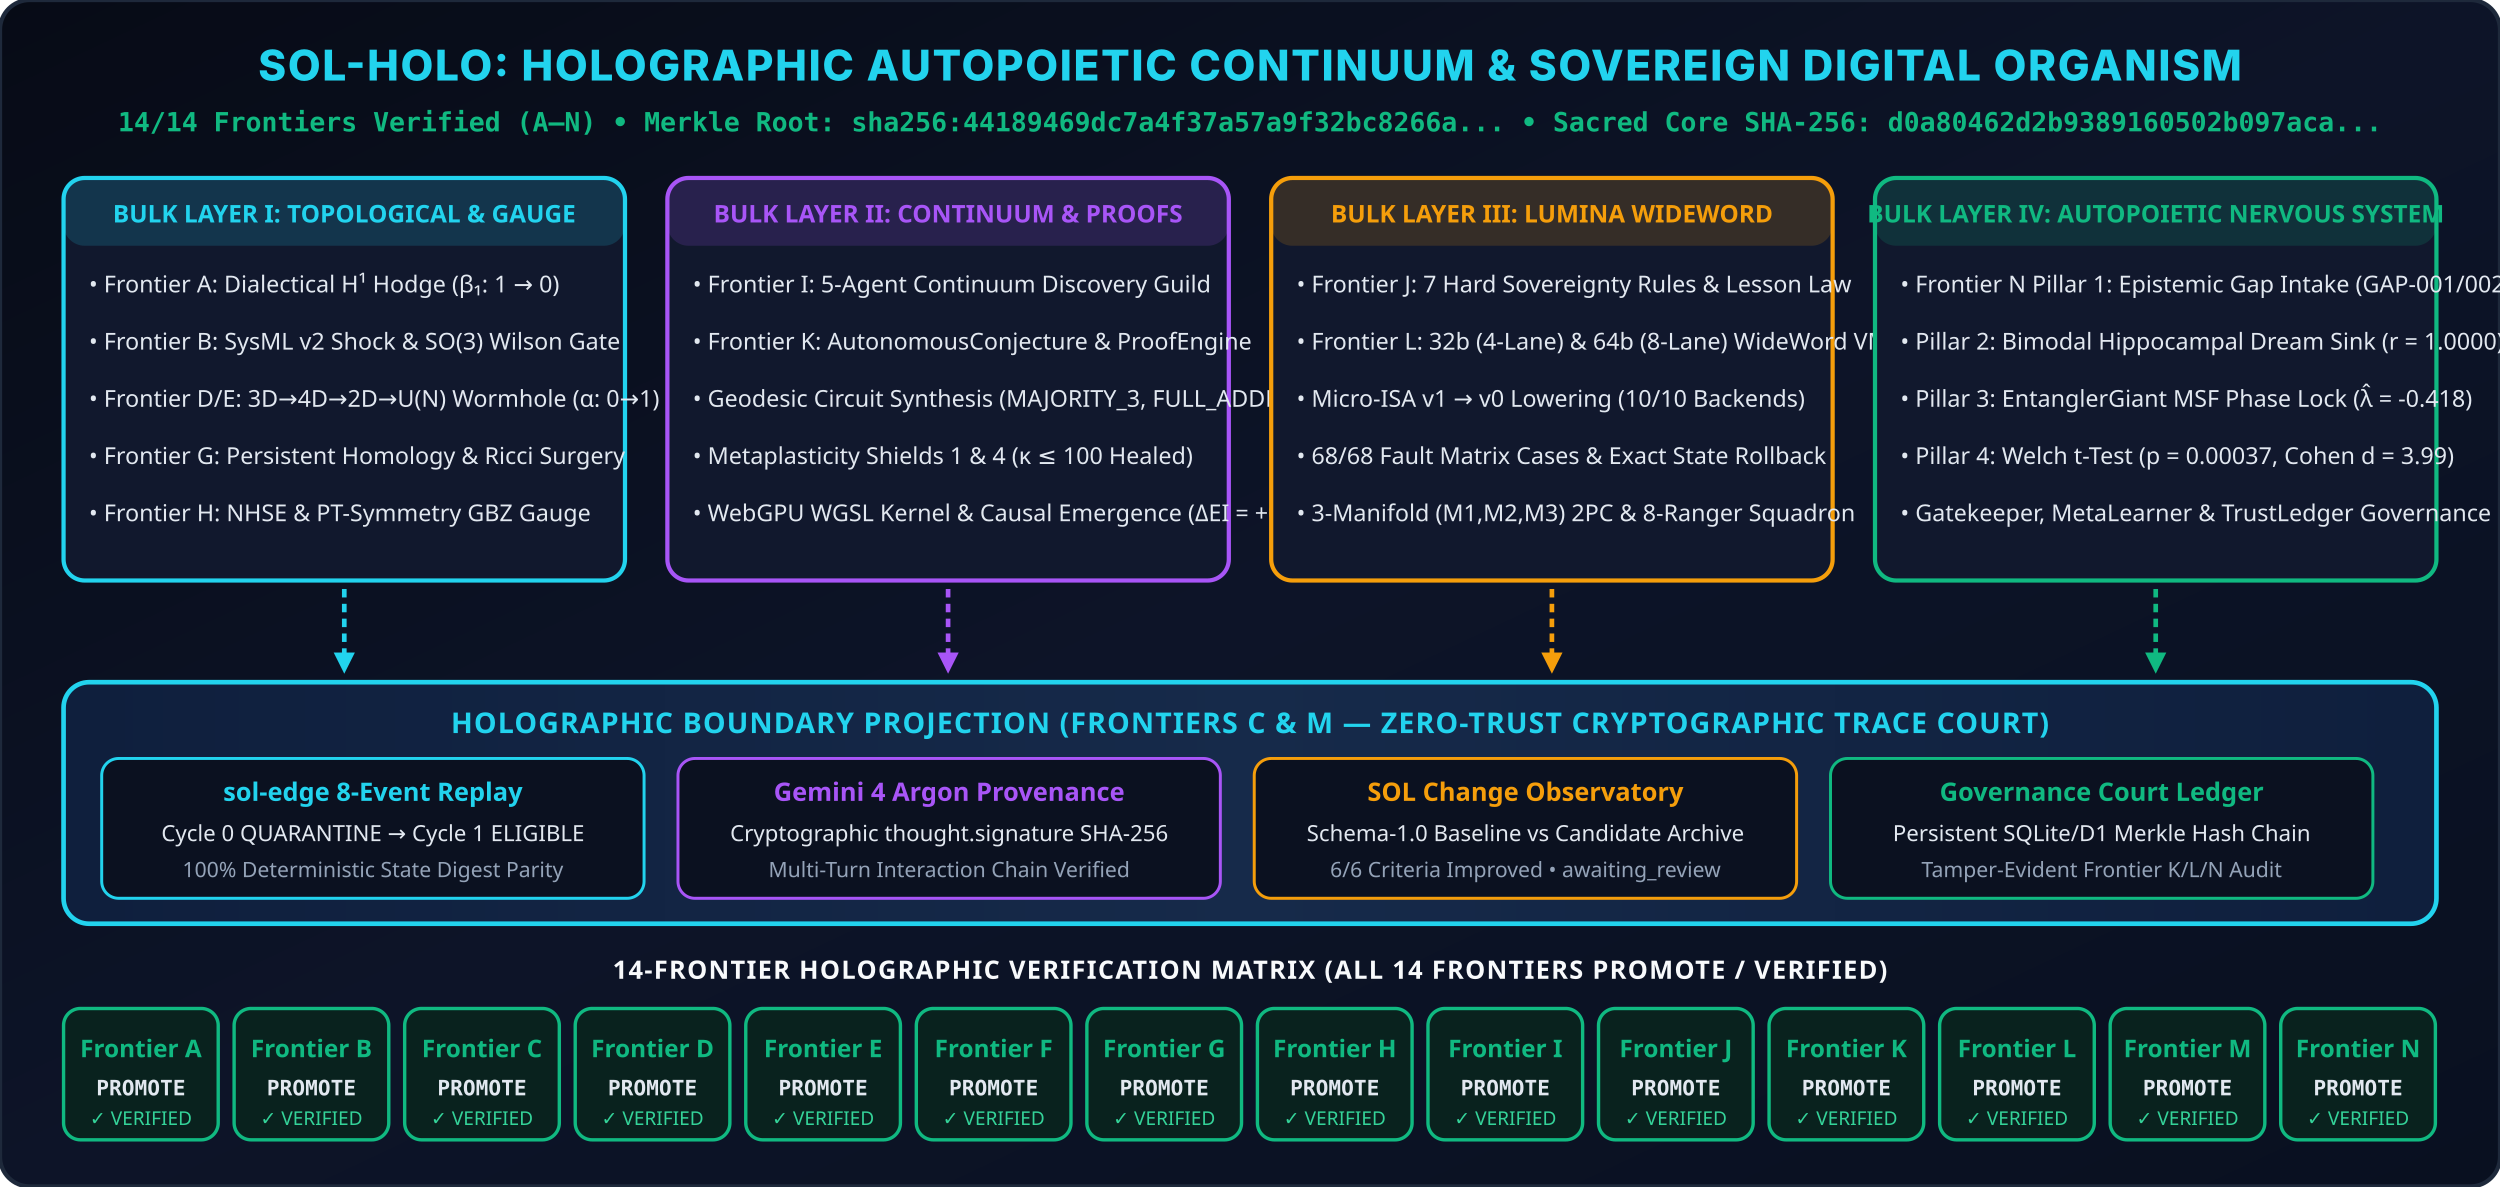
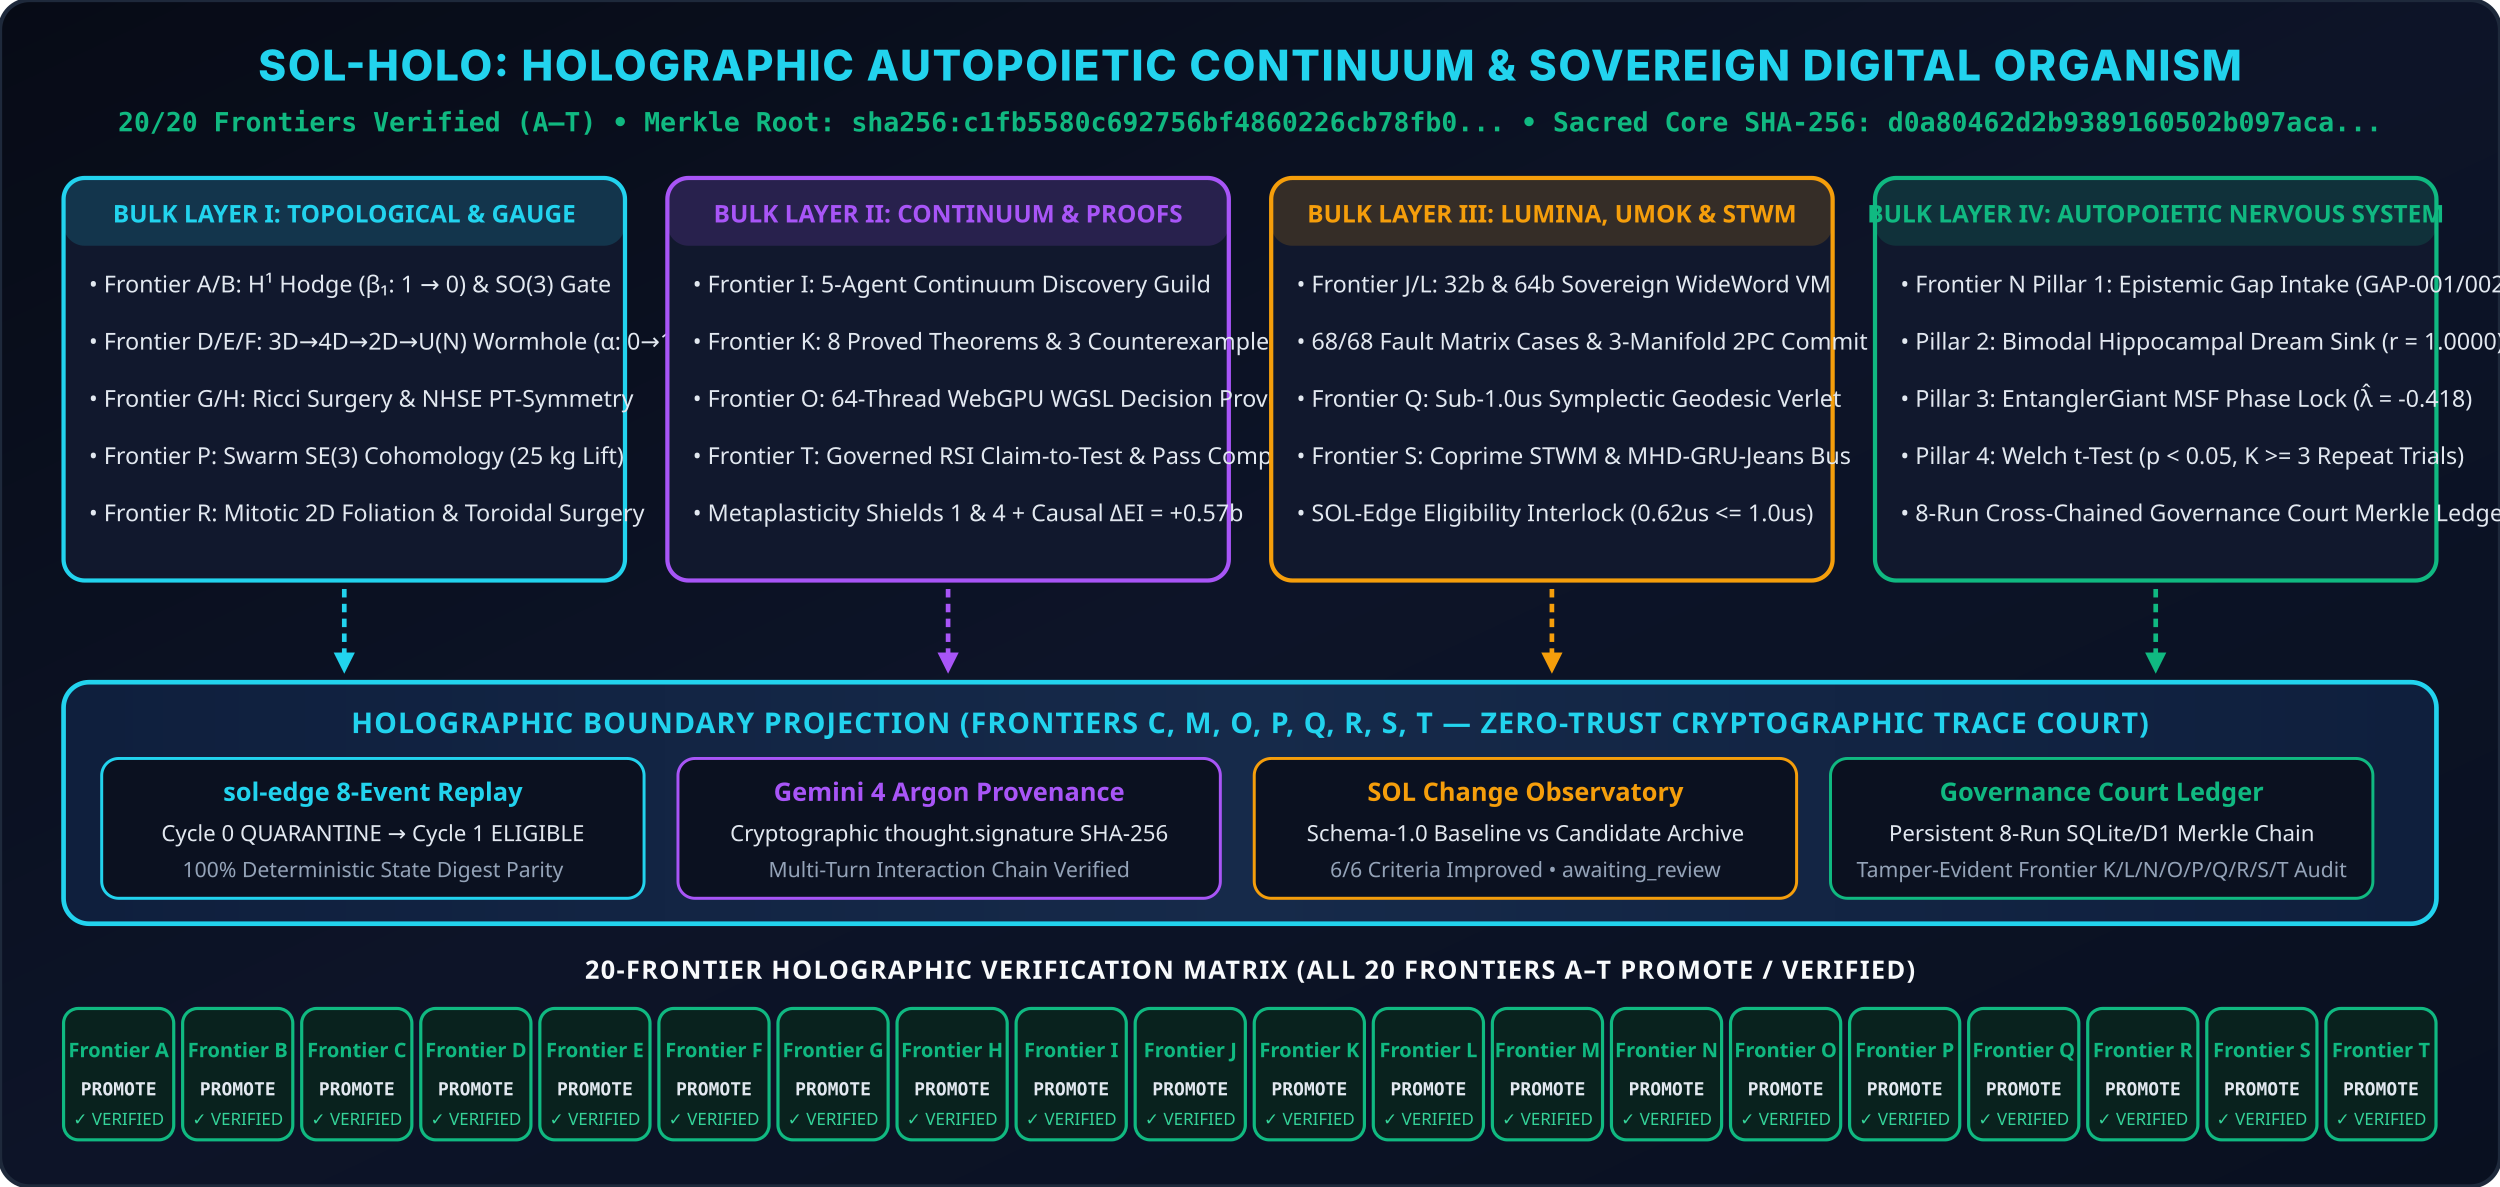
<svg xmlns="http://www.w3.org/2000/svg" viewBox="0 0 1180 560" width="100%" height="100%">
  <defs>
    <linearGradient id="bgGrad" x1="0" y1="0" x2="1" y2="1">
      <stop offset="0%" stop-color="#070b16" />
      <stop offset="50%" stop-color="#0d1428" />
      <stop offset="100%" stop-color="#091020" />
    </linearGradient>
    <linearGradient id="boundGrad" x1="0" y1="0" x2="1" y2="0">
      <stop offset="0%" stop-color="#0f1f3d" />
      <stop offset="50%" stop-color="#162a4a" />
      <stop offset="100%" stop-color="#0f1f3d" />
    </linearGradient>
    <marker id="arrowCyan" markerWidth="8" markerHeight="8" refX="4" refY="4" orient="auto">
      <path d="M0,0 L8,4 L0,8 Z" fill="#22d3ee" />
    </marker>
  </defs>
  <rect width="1180" height="560" rx="14" fill="url(#bgGrad)" stroke="#1e293b" stroke-width="2" />
  <text x="590" y="38" text-anchor="middle" fill="#22d3ee" font-family="Segoe UI, Inter, sans-serif" font-size="20" font-weight="800" letter-spacing="0.8">SOL-HOLO: HOLOGRAPHIC AUTOPOIETIC CONTINUUM &amp; SOVEREIGN DIGITAL ORGANISM</text>
-   <text x="590" y="62" text-anchor="middle" fill="#10b981" font-family="Consolas, monospace" font-size="12.5" font-weight="600">14/14 Frontiers Verified (A–N)  •  Merkle Root: sha256:44189469dc7a4f37a57a9f32bc8266a...  •  Sacred Core SHA-256: d0a80462d2b9389160502b097aca...</text>
+   <text x="590" y="62" text-anchor="middle" fill="#10b981" font-family="Consolas, monospace" font-size="12.5" font-weight="600">20/20 Frontiers Verified (A–T)  •  Merkle Root: sha256:c1fb5580c692756bf4860226cb78fb0...  •  Sacred Core SHA-256: d0a80462d2b9389160502b097aca...</text>
  <rect x="30" y="84" width="265" height="190" rx="10" fill="#11182d" stroke="#22d3ee" stroke-width="2" />
  <rect x="30" y="84" width="265" height="32" rx="10" fill="#22d3ee" fill-opacity="0.16" />
  <text x="162.5" y="105" text-anchor="middle" fill="#22d3ee" font-family="Segoe UI, sans-serif" font-size="11.5" font-weight="800">BULK LAYER I: TOPOLOGICAL &amp; GAUGE</text>
-   <text x="42" y="138" fill="#e2e8f0" font-family="Segoe UI, sans-serif" font-size="11">• Frontier A: Dialectical H¹ Hodge (β₁: 1 → 0)</text>
-   <text x="42" y="165" fill="#e2e8f0" font-family="Segoe UI, sans-serif" font-size="11">• Frontier B: SysML v2 Shock &amp; SO(3) Wilson Gate</text>
-   <text x="42" y="192" fill="#e2e8f0" font-family="Segoe UI, sans-serif" font-size="11">• Frontier D/E: 3D→4D→2D→U(N) Wormhole (α: 0→1)</text>
-   <text x="42" y="219" fill="#e2e8f0" font-family="Segoe UI, sans-serif" font-size="11">• Frontier G: Persistent Homology &amp; Ricci Surgery</text>
-   <text x="42" y="246" fill="#e2e8f0" font-family="Segoe UI, sans-serif" font-size="11">• Frontier H: NHSE &amp; PT-Symmetry GBZ Gauge</text>
+   <text x="42" y="138" fill="#e2e8f0" font-family="Segoe UI, sans-serif" font-size="11">• Frontier A/B: H¹ Hodge (β₁: 1 → 0) &amp; SO(3) Gate</text>
+   <text x="42" y="165" fill="#e2e8f0" font-family="Segoe UI, sans-serif" font-size="11">• Frontier D/E/F: 3D→4D→2D→U(N) Wormhole (α: 0→1)</text>
+   <text x="42" y="192" fill="#e2e8f0" font-family="Segoe UI, sans-serif" font-size="11">• Frontier G/H: Ricci Surgery &amp; NHSE PT-Symmetry</text>
+   <text x="42" y="219" fill="#e2e8f0" font-family="Segoe UI, sans-serif" font-size="11">• Frontier P: Swarm SE(3) Cohomology (25 kg Lift)</text>
+   <text x="42" y="246" fill="#e2e8f0" font-family="Segoe UI, sans-serif" font-size="11">• Frontier R: Mitotic 2D Foliation &amp; Toroidal Surgery</text>
  <line x1="162.5" y1="278" x2="162.5" y2="312" stroke="#22d3ee" stroke-width="2.2" stroke-dasharray="4,3" />
  <polygon points="157.5,308 167.5,308 162.5,318" fill="#22d3ee" />
  <rect x="315" y="84" width="265" height="190" rx="10" fill="#11182d" stroke="#a855f7" stroke-width="2" />
  <rect x="315" y="84" width="265" height="32" rx="10" fill="#a855f7" fill-opacity="0.16" />
  <text x="447.5" y="105" text-anchor="middle" fill="#a855f7" font-family="Segoe UI, sans-serif" font-size="11.5" font-weight="800">BULK LAYER II: CONTINUUM &amp; PROOFS</text>
  <text x="327" y="138" fill="#e2e8f0" font-family="Segoe UI, sans-serif" font-size="11">• Frontier I: 5-Agent Continuum Discovery Guild</text>
-   <text x="327" y="165" fill="#e2e8f0" font-family="Segoe UI, sans-serif" font-size="11">• Frontier K: AutonomousConjecture &amp; ProofEngine</text>
-   <text x="327" y="192" fill="#e2e8f0" font-family="Segoe UI, sans-serif" font-size="11">• Geodesic Circuit Synthesis (MAJORITY_3, FULL_ADDER)</text>
-   <text x="327" y="219" fill="#e2e8f0" font-family="Segoe UI, sans-serif" font-size="11">• Metaplasticity Shields 1 &amp; 4 (κ ≤ 100 Healed)</text>
-   <text x="327" y="246" fill="#e2e8f0" font-family="Segoe UI, sans-serif" font-size="11">• WebGPU WGSL Kernel &amp; Causal Emergence (ΔEI = +0.57b)</text>
+   <text x="327" y="165" fill="#e2e8f0" font-family="Segoe UI, sans-serif" font-size="11">• Frontier K: 8 Proved Theorems &amp; 3 Counterexamples</text>
+   <text x="327" y="192" fill="#e2e8f0" font-family="Segoe UI, sans-serif" font-size="11">• Frontier O: 64-Thread WebGPU WGSL Decision Prover</text>
+   <text x="327" y="219" fill="#e2e8f0" font-family="Segoe UI, sans-serif" font-size="11">• Frontier T: Governed RSI Claim-to-Test &amp; Pass Compiler</text>
+   <text x="327" y="246" fill="#e2e8f0" font-family="Segoe UI, sans-serif" font-size="11">• Metaplasticity Shields 1 &amp; 4 + Causal ΔEI = +0.57b</text>
  <line x1="447.5" y1="278" x2="447.5" y2="312" stroke="#a855f7" stroke-width="2.2" stroke-dasharray="4,3" />
  <polygon points="442.5,308 452.5,308 447.5,318" fill="#a855f7" />
  <rect x="600" y="84" width="265" height="190" rx="10" fill="#11182d" stroke="#f59e0b" stroke-width="2" />
  <rect x="600" y="84" width="265" height="32" rx="10" fill="#f59e0b" fill-opacity="0.16" />
-   <text x="732.5" y="105" text-anchor="middle" fill="#f59e0b" font-family="Segoe UI, sans-serif" font-size="11.5" font-weight="800">BULK LAYER III: LUMINA WIDEWORD</text>
-   <text x="612" y="138" fill="#e2e8f0" font-family="Segoe UI, sans-serif" font-size="11">• Frontier J: 7 Hard Sovereignty Rules &amp; Lesson Law</text>
-   <text x="612" y="165" fill="#e2e8f0" font-family="Segoe UI, sans-serif" font-size="11">• Frontier L: 32b (4-Lane) &amp; 64b (8-Lane) WideWord VM</text>
-   <text x="612" y="192" fill="#e2e8f0" font-family="Segoe UI, sans-serif" font-size="11">• Micro-ISA v1 → v0 Lowering (10/10 Backends)</text>
-   <text x="612" y="219" fill="#e2e8f0" font-family="Segoe UI, sans-serif" font-size="11">• 68/68 Fault Matrix Cases &amp; Exact State Rollback</text>
-   <text x="612" y="246" fill="#e2e8f0" font-family="Segoe UI, sans-serif" font-size="11">• 3-Manifold (M1,M2,M3) 2PC &amp; 8-Ranger Squadron</text>
+   <text x="732.5" y="105" text-anchor="middle" fill="#f59e0b" font-family="Segoe UI, sans-serif" font-size="11.5" font-weight="800">BULK LAYER III: LUMINA, UMOK &amp; STWM</text>
+   <text x="612" y="138" fill="#e2e8f0" font-family="Segoe UI, sans-serif" font-size="11">• Frontier J/L: 32b &amp; 64b Sovereign WideWord VM</text>
+   <text x="612" y="165" fill="#e2e8f0" font-family="Segoe UI, sans-serif" font-size="11">• 68/68 Fault Matrix Cases &amp; 3-Manifold 2PC Commit</text>
+   <text x="612" y="192" fill="#e2e8f0" font-family="Segoe UI, sans-serif" font-size="11">• Frontier Q: Sub-1.0us Symplectic Geodesic Verlet</text>
+   <text x="612" y="219" fill="#e2e8f0" font-family="Segoe UI, sans-serif" font-size="11">• Frontier S: Coprime STWM &amp; MHD-GRU-Jeans Bus</text>
+   <text x="612" y="246" fill="#e2e8f0" font-family="Segoe UI, sans-serif" font-size="11">• SOL-Edge Eligibility Interlock (0.62us &lt;= 1.0us)</text>
  <line x1="732.5" y1="278" x2="732.5" y2="312" stroke="#f59e0b" stroke-width="2.2" stroke-dasharray="4,3" />
  <polygon points="727.5,308 737.5,308 732.5,318" fill="#f59e0b" />
  <rect x="885" y="84" width="265" height="190" rx="10" fill="#11182d" stroke="#10b981" stroke-width="2" />
  <rect x="885" y="84" width="265" height="32" rx="10" fill="#10b981" fill-opacity="0.16" />
  <text x="1017.5" y="105" text-anchor="middle" fill="#10b981" font-family="Segoe UI, sans-serif" font-size="11.5" font-weight="800">BULK LAYER IV: AUTOPOIETIC NERVOUS SYSTEM</text>
  <text x="897" y="138" fill="#e2e8f0" font-family="Segoe UI, sans-serif" font-size="11">• Frontier N Pillar 1: Epistemic Gap Intake (GAP-001/002)</text>
  <text x="897" y="165" fill="#e2e8f0" font-family="Segoe UI, sans-serif" font-size="11">• Pillar 2: Bimodal Hippocampal Dream Sink (r = 1.0000)</text>
  <text x="897" y="192" fill="#e2e8f0" font-family="Segoe UI, sans-serif" font-size="11">• Pillar 3: EntanglerGiant MSF Phase Lock (λ̂ = -0.418)</text>
-   <text x="897" y="219" fill="#e2e8f0" font-family="Segoe UI, sans-serif" font-size="11">• Pillar 4: Welch t-Test (p = 0.00037, Cohen d = 3.99)</text>
-   <text x="897" y="246" fill="#e2e8f0" font-family="Segoe UI, sans-serif" font-size="11">• Gatekeeper, MetaLearner &amp; TrustLedger Governance</text>
+   <text x="897" y="219" fill="#e2e8f0" font-family="Segoe UI, sans-serif" font-size="11">• Pillar 4: Welch t-Test (p &lt; 0.05, K &gt;= 3 Repeat Trials)</text>
+   <text x="897" y="246" fill="#e2e8f0" font-family="Segoe UI, sans-serif" font-size="11">• 8-Run Cross-Chained Governance Court Merkle Ledger</text>
  <line x1="1017.5" y1="278" x2="1017.5" y2="312" stroke="#10b981" stroke-width="2.2" stroke-dasharray="4,3" />
  <polygon points="1012.5,308 1022.5,308 1017.5,318" fill="#10b981" />
  <rect x="30" y="322" width="1120" height="114" rx="12" fill="url(#boundGrad)" stroke="#22d3ee" stroke-width="2.2" />
-   <text x="590" y="346" text-anchor="middle" fill="#22d3ee" font-family="Segoe UI, sans-serif" font-size="13.5" font-weight="800" letter-spacing="0.5">HOLOGRAPHIC BOUNDARY PROJECTION (FRONTIERS C &amp; M — ZERO-TRUST CRYPTOGRAPHIC TRACE COURT)</text>
+   <text x="590" y="346" text-anchor="middle" fill="#22d3ee" font-family="Segoe UI, sans-serif" font-size="13.5" font-weight="800" letter-spacing="0.5">HOLOGRAPHIC BOUNDARY PROJECTION (FRONTIERS C, M, O, P, Q, R, S, T — ZERO-TRUST CRYPTOGRAPHIC TRACE COURT)</text>
  <rect x="48" y="358" width="256" height="66" rx="8" fill="#0b1120" stroke="#22d3ee" stroke-width="1.4" />
  <text x="176" y="378" text-anchor="middle" fill="#22d3ee" font-family="Segoe UI, sans-serif" font-size="12" font-weight="700">sol-edge 8-Event Replay</text>
  <text x="176" y="397" text-anchor="middle" fill="#e2e8f0" font-family="Segoe UI, sans-serif" font-size="10.5">Cycle 0 QUARANTINE → Cycle 1 ELIGIBLE</text>
  <text x="176" y="414" text-anchor="middle" fill="#94a3b8" font-family="Segoe UI, sans-serif" font-size="10">100% Deterministic State Digest Parity</text>
  <rect x="320" y="358" width="256" height="66" rx="8" fill="#0b1120" stroke="#a855f7" stroke-width="1.4" />
  <text x="448" y="378" text-anchor="middle" fill="#a855f7" font-family="Segoe UI, sans-serif" font-size="12" font-weight="700">Gemini 4 Argon Provenance</text>
  <text x="448" y="397" text-anchor="middle" fill="#e2e8f0" font-family="Segoe UI, sans-serif" font-size="10.5">Cryptographic thought.signature SHA-256</text>
  <text x="448" y="414" text-anchor="middle" fill="#94a3b8" font-family="Segoe UI, sans-serif" font-size="10">Multi-Turn Interaction Chain Verified</text>
  <rect x="592" y="358" width="256" height="66" rx="8" fill="#0b1120" stroke="#f59e0b" stroke-width="1.4" />
  <text x="720" y="378" text-anchor="middle" fill="#f59e0b" font-family="Segoe UI, sans-serif" font-size="12" font-weight="700">SOL Change Observatory</text>
  <text x="720" y="397" text-anchor="middle" fill="#e2e8f0" font-family="Segoe UI, sans-serif" font-size="10.5">Schema-1.0 Baseline vs Candidate Archive</text>
  <text x="720" y="414" text-anchor="middle" fill="#94a3b8" font-family="Segoe UI, sans-serif" font-size="10">6/6 Criteria Improved • awaiting_review</text>
  <rect x="864" y="358" width="256" height="66" rx="8" fill="#0b1120" stroke="#10b981" stroke-width="1.4" />
  <text x="992" y="378" text-anchor="middle" fill="#10b981" font-family="Segoe UI, sans-serif" font-size="12" font-weight="700">Governance Court Ledger</text>
-   <text x="992" y="397" text-anchor="middle" fill="#e2e8f0" font-family="Segoe UI, sans-serif" font-size="10.5">Persistent SQLite/D1 Merkle Hash Chain</text>
-   <text x="992" y="414" text-anchor="middle" fill="#94a3b8" font-family="Segoe UI, sans-serif" font-size="10">Tamper-Evident Frontier K/L/N Audit</text>
-   <text x="590" y="462" text-anchor="middle" fill="#f8fafc" font-family="Segoe UI, sans-serif" font-size="12" font-weight="700" letter-spacing="0.6">14-FRONTIER HOLOGRAPHIC VERIFICATION MATRIX (ALL 14 FRONTIERS PROMOTE / VERIFIED)</text>
-   <rect x="30.0" y="476" width="73" height="62" rx="8" fill="#09221e" stroke="#10b981" stroke-width="1.6" />
-   <text x="66.5" y="499" text-anchor="middle" fill="#10b981" font-family="Segoe UI, sans-serif" font-size="11.5" font-weight="800">Frontier A</text>
-   <text x="66.5" y="517" text-anchor="middle" fill="#e2e8f0" font-family="Consolas, monospace" font-size="10" font-weight="700">PROMOTE</text>
-   <text x="66.5" y="531" text-anchor="middle" fill="#34d399" font-family="Segoe UI, sans-serif" font-size="9">✓ VERIFIED</text>
-   <rect x="110.5" y="476" width="73" height="62" rx="8" fill="#09221e" stroke="#10b981" stroke-width="1.6" />
-   <text x="147.0" y="499" text-anchor="middle" fill="#10b981" font-family="Segoe UI, sans-serif" font-size="11.5" font-weight="800">Frontier B</text>
-   <text x="147.0" y="517" text-anchor="middle" fill="#e2e8f0" font-family="Consolas, monospace" font-size="10" font-weight="700">PROMOTE</text>
-   <text x="147.0" y="531" text-anchor="middle" fill="#34d399" font-family="Segoe UI, sans-serif" font-size="9">✓ VERIFIED</text>
-   <rect x="191.0" y="476" width="73" height="62" rx="8" fill="#09221e" stroke="#10b981" stroke-width="1.6" />
-   <text x="227.5" y="499" text-anchor="middle" fill="#10b981" font-family="Segoe UI, sans-serif" font-size="11.5" font-weight="800">Frontier C</text>
-   <text x="227.5" y="517" text-anchor="middle" fill="#e2e8f0" font-family="Consolas, monospace" font-size="10" font-weight="700">PROMOTE</text>
-   <text x="227.5" y="531" text-anchor="middle" fill="#34d399" font-family="Segoe UI, sans-serif" font-size="9">✓ VERIFIED</text>
-   <rect x="271.5" y="476" width="73" height="62" rx="8" fill="#09221e" stroke="#10b981" stroke-width="1.6" />
-   <text x="308.0" y="499" text-anchor="middle" fill="#10b981" font-family="Segoe UI, sans-serif" font-size="11.5" font-weight="800">Frontier D</text>
-   <text x="308.0" y="517" text-anchor="middle" fill="#e2e8f0" font-family="Consolas, monospace" font-size="10" font-weight="700">PROMOTE</text>
-   <text x="308.0" y="531" text-anchor="middle" fill="#34d399" font-family="Segoe UI, sans-serif" font-size="9">✓ VERIFIED</text>
-   <rect x="352.0" y="476" width="73" height="62" rx="8" fill="#09221e" stroke="#10b981" stroke-width="1.6" />
-   <text x="388.5" y="499" text-anchor="middle" fill="#10b981" font-family="Segoe UI, sans-serif" font-size="11.5" font-weight="800">Frontier E</text>
-   <text x="388.5" y="517" text-anchor="middle" fill="#e2e8f0" font-family="Consolas, monospace" font-size="10" font-weight="700">PROMOTE</text>
-   <text x="388.5" y="531" text-anchor="middle" fill="#34d399" font-family="Segoe UI, sans-serif" font-size="9">✓ VERIFIED</text>
-   <rect x="432.5" y="476" width="73" height="62" rx="8" fill="#09221e" stroke="#10b981" stroke-width="1.6" />
-   <text x="469.0" y="499" text-anchor="middle" fill="#10b981" font-family="Segoe UI, sans-serif" font-size="11.5" font-weight="800">Frontier F</text>
-   <text x="469.0" y="517" text-anchor="middle" fill="#e2e8f0" font-family="Consolas, monospace" font-size="10" font-weight="700">PROMOTE</text>
-   <text x="469.0" y="531" text-anchor="middle" fill="#34d399" font-family="Segoe UI, sans-serif" font-size="9">✓ VERIFIED</text>
-   <rect x="513.0" y="476" width="73" height="62" rx="8" fill="#09221e" stroke="#10b981" stroke-width="1.6" />
-   <text x="549.5" y="499" text-anchor="middle" fill="#10b981" font-family="Segoe UI, sans-serif" font-size="11.5" font-weight="800">Frontier G</text>
-   <text x="549.5" y="517" text-anchor="middle" fill="#e2e8f0" font-family="Consolas, monospace" font-size="10" font-weight="700">PROMOTE</text>
-   <text x="549.5" y="531" text-anchor="middle" fill="#34d399" font-family="Segoe UI, sans-serif" font-size="9">✓ VERIFIED</text>
-   <rect x="593.5" y="476" width="73" height="62" rx="8" fill="#09221e" stroke="#10b981" stroke-width="1.6" />
-   <text x="630.0" y="499" text-anchor="middle" fill="#10b981" font-family="Segoe UI, sans-serif" font-size="11.5" font-weight="800">Frontier H</text>
-   <text x="630.0" y="517" text-anchor="middle" fill="#e2e8f0" font-family="Consolas, monospace" font-size="10" font-weight="700">PROMOTE</text>
-   <text x="630.0" y="531" text-anchor="middle" fill="#34d399" font-family="Segoe UI, sans-serif" font-size="9">✓ VERIFIED</text>
-   <rect x="674.0" y="476" width="73" height="62" rx="8" fill="#09221e" stroke="#10b981" stroke-width="1.6" />
-   <text x="710.5" y="499" text-anchor="middle" fill="#10b981" font-family="Segoe UI, sans-serif" font-size="11.5" font-weight="800">Frontier I</text>
-   <text x="710.5" y="517" text-anchor="middle" fill="#e2e8f0" font-family="Consolas, monospace" font-size="10" font-weight="700">PROMOTE</text>
-   <text x="710.5" y="531" text-anchor="middle" fill="#34d399" font-family="Segoe UI, sans-serif" font-size="9">✓ VERIFIED</text>
-   <rect x="754.5" y="476" width="73" height="62" rx="8" fill="#09221e" stroke="#10b981" stroke-width="1.6" />
-   <text x="791.0" y="499" text-anchor="middle" fill="#10b981" font-family="Segoe UI, sans-serif" font-size="11.5" font-weight="800">Frontier J</text>
-   <text x="791.0" y="517" text-anchor="middle" fill="#e2e8f0" font-family="Consolas, monospace" font-size="10" font-weight="700">PROMOTE</text>
-   <text x="791.0" y="531" text-anchor="middle" fill="#34d399" font-family="Segoe UI, sans-serif" font-size="9">✓ VERIFIED</text>
-   <rect x="835.0" y="476" width="73" height="62" rx="8" fill="#09221e" stroke="#10b981" stroke-width="1.6" />
-   <text x="871.5" y="499" text-anchor="middle" fill="#10b981" font-family="Segoe UI, sans-serif" font-size="11.5" font-weight="800">Frontier K</text>
-   <text x="871.5" y="517" text-anchor="middle" fill="#e2e8f0" font-family="Consolas, monospace" font-size="10" font-weight="700">PROMOTE</text>
-   <text x="871.5" y="531" text-anchor="middle" fill="#34d399" font-family="Segoe UI, sans-serif" font-size="9">✓ VERIFIED</text>
-   <rect x="915.5" y="476" width="73" height="62" rx="8" fill="#09221e" stroke="#10b981" stroke-width="1.6" />
-   <text x="952.0" y="499" text-anchor="middle" fill="#10b981" font-family="Segoe UI, sans-serif" font-size="11.5" font-weight="800">Frontier L</text>
-   <text x="952.0" y="517" text-anchor="middle" fill="#e2e8f0" font-family="Consolas, monospace" font-size="10" font-weight="700">PROMOTE</text>
-   <text x="952.0" y="531" text-anchor="middle" fill="#34d399" font-family="Segoe UI, sans-serif" font-size="9">✓ VERIFIED</text>
-   <rect x="996.0" y="476" width="73" height="62" rx="8" fill="#09221e" stroke="#10b981" stroke-width="1.6" />
-   <text x="1032.5" y="499" text-anchor="middle" fill="#10b981" font-family="Segoe UI, sans-serif" font-size="11.5" font-weight="800">Frontier M</text>
-   <text x="1032.5" y="517" text-anchor="middle" fill="#e2e8f0" font-family="Consolas, monospace" font-size="10" font-weight="700">PROMOTE</text>
-   <text x="1032.5" y="531" text-anchor="middle" fill="#34d399" font-family="Segoe UI, sans-serif" font-size="9">✓ VERIFIED</text>
-   <rect x="1076.5" y="476" width="73" height="62" rx="8" fill="#09221e" stroke="#10b981" stroke-width="1.6" />
-   <text x="1113.0" y="499" text-anchor="middle" fill="#10b981" font-family="Segoe UI, sans-serif" font-size="11.5" font-weight="800">Frontier N</text>
-   <text x="1113.0" y="517" text-anchor="middle" fill="#e2e8f0" font-family="Consolas, monospace" font-size="10" font-weight="700">PROMOTE</text>
-   <text x="1113.0" y="531" text-anchor="middle" fill="#34d399" font-family="Segoe UI, sans-serif" font-size="9">✓ VERIFIED</text>
+   <text x="992" y="397" text-anchor="middle" fill="#e2e8f0" font-family="Segoe UI, sans-serif" font-size="10.5">Persistent 8-Run SQLite/D1 Merkle Chain</text>
+   <text x="992" y="414" text-anchor="middle" fill="#94a3b8" font-family="Segoe UI, sans-serif" font-size="10">Tamper-Evident Frontier K/L/N/O/P/Q/R/S/T Audit</text>
+   <text x="590" y="462" text-anchor="middle" fill="#f8fafc" font-family="Segoe UI, sans-serif" font-size="12" font-weight="700" letter-spacing="0.6">20-FRONTIER HOLOGRAPHIC VERIFICATION MATRIX (ALL 20 FRONTIERS A–T PROMOTE / VERIFIED)</text>
+   <rect x="30.0" y="476" width="52" height="62" rx="7" fill="#09221e" stroke="#10b981" stroke-width="1.5" />
+   <text x="56.0" y="499" text-anchor="middle" fill="#10b981" font-family="Segoe UI, sans-serif" font-size="9.5" font-weight="800">Frontier A</text>
+   <text x="56.0" y="517" text-anchor="middle" fill="#e2e8f0" font-family="Consolas, monospace" font-size="8.5" font-weight="700">PROMOTE</text>
+   <text x="56.0" y="531" text-anchor="middle" fill="#34d399" font-family="Segoe UI, sans-serif" font-size="8.0">✓ VERIFIED</text>
+   <rect x="86.2" y="476" width="52" height="62" rx="7" fill="#09221e" stroke="#10b981" stroke-width="1.5" />
+   <text x="112.2" y="499" text-anchor="middle" fill="#10b981" font-family="Segoe UI, sans-serif" font-size="9.5" font-weight="800">Frontier B</text>
+   <text x="112.2" y="517" text-anchor="middle" fill="#e2e8f0" font-family="Consolas, monospace" font-size="8.5" font-weight="700">PROMOTE</text>
+   <text x="112.2" y="531" text-anchor="middle" fill="#34d399" font-family="Segoe UI, sans-serif" font-size="8.0">✓ VERIFIED</text>
+   <rect x="142.4" y="476" width="52" height="62" rx="7" fill="#09221e" stroke="#10b981" stroke-width="1.5" />
+   <text x="168.4" y="499" text-anchor="middle" fill="#10b981" font-family="Segoe UI, sans-serif" font-size="9.5" font-weight="800">Frontier C</text>
+   <text x="168.4" y="517" text-anchor="middle" fill="#e2e8f0" font-family="Consolas, monospace" font-size="8.5" font-weight="700">PROMOTE</text>
+   <text x="168.4" y="531" text-anchor="middle" fill="#34d399" font-family="Segoe UI, sans-serif" font-size="8.0">✓ VERIFIED</text>
+   <rect x="198.6" y="476" width="52" height="62" rx="7" fill="#09221e" stroke="#10b981" stroke-width="1.5" />
+   <text x="224.6" y="499" text-anchor="middle" fill="#10b981" font-family="Segoe UI, sans-serif" font-size="9.5" font-weight="800">Frontier D</text>
+   <text x="224.6" y="517" text-anchor="middle" fill="#e2e8f0" font-family="Consolas, monospace" font-size="8.5" font-weight="700">PROMOTE</text>
+   <text x="224.6" y="531" text-anchor="middle" fill="#34d399" font-family="Segoe UI, sans-serif" font-size="8.0">✓ VERIFIED</text>
+   <rect x="254.8" y="476" width="52" height="62" rx="7" fill="#09221e" stroke="#10b981" stroke-width="1.5" />
+   <text x="280.8" y="499" text-anchor="middle" fill="#10b981" font-family="Segoe UI, sans-serif" font-size="9.5" font-weight="800">Frontier E</text>
+   <text x="280.8" y="517" text-anchor="middle" fill="#e2e8f0" font-family="Consolas, monospace" font-size="8.5" font-weight="700">PROMOTE</text>
+   <text x="280.8" y="531" text-anchor="middle" fill="#34d399" font-family="Segoe UI, sans-serif" font-size="8.0">✓ VERIFIED</text>
+   <rect x="311.0" y="476" width="52" height="62" rx="7" fill="#09221e" stroke="#10b981" stroke-width="1.5" />
+   <text x="337.0" y="499" text-anchor="middle" fill="#10b981" font-family="Segoe UI, sans-serif" font-size="9.5" font-weight="800">Frontier F</text>
+   <text x="337.0" y="517" text-anchor="middle" fill="#e2e8f0" font-family="Consolas, monospace" font-size="8.5" font-weight="700">PROMOTE</text>
+   <text x="337.0" y="531" text-anchor="middle" fill="#34d399" font-family="Segoe UI, sans-serif" font-size="8.0">✓ VERIFIED</text>
+   <rect x="367.2" y="476" width="52" height="62" rx="7" fill="#09221e" stroke="#10b981" stroke-width="1.5" />
+   <text x="393.2" y="499" text-anchor="middle" fill="#10b981" font-family="Segoe UI, sans-serif" font-size="9.5" font-weight="800">Frontier G</text>
+   <text x="393.2" y="517" text-anchor="middle" fill="#e2e8f0" font-family="Consolas, monospace" font-size="8.5" font-weight="700">PROMOTE</text>
+   <text x="393.2" y="531" text-anchor="middle" fill="#34d399" font-family="Segoe UI, sans-serif" font-size="8.0">✓ VERIFIED</text>
+   <rect x="423.4" y="476" width="52" height="62" rx="7" fill="#09221e" stroke="#10b981" stroke-width="1.5" />
+   <text x="449.4" y="499" text-anchor="middle" fill="#10b981" font-family="Segoe UI, sans-serif" font-size="9.5" font-weight="800">Frontier H</text>
+   <text x="449.4" y="517" text-anchor="middle" fill="#e2e8f0" font-family="Consolas, monospace" font-size="8.5" font-weight="700">PROMOTE</text>
+   <text x="449.4" y="531" text-anchor="middle" fill="#34d399" font-family="Segoe UI, sans-serif" font-size="8.0">✓ VERIFIED</text>
+   <rect x="479.6" y="476" width="52" height="62" rx="7" fill="#09221e" stroke="#10b981" stroke-width="1.5" />
+   <text x="505.6" y="499" text-anchor="middle" fill="#10b981" font-family="Segoe UI, sans-serif" font-size="9.5" font-weight="800">Frontier I</text>
+   <text x="505.6" y="517" text-anchor="middle" fill="#e2e8f0" font-family="Consolas, monospace" font-size="8.5" font-weight="700">PROMOTE</text>
+   <text x="505.6" y="531" text-anchor="middle" fill="#34d399" font-family="Segoe UI, sans-serif" font-size="8.0">✓ VERIFIED</text>
+   <rect x="535.8" y="476" width="52" height="62" rx="7" fill="#09221e" stroke="#10b981" stroke-width="1.5" />
+   <text x="561.8" y="499" text-anchor="middle" fill="#10b981" font-family="Segoe UI, sans-serif" font-size="9.5" font-weight="800">Frontier J</text>
+   <text x="561.8" y="517" text-anchor="middle" fill="#e2e8f0" font-family="Consolas, monospace" font-size="8.5" font-weight="700">PROMOTE</text>
+   <text x="561.8" y="531" text-anchor="middle" fill="#34d399" font-family="Segoe UI, sans-serif" font-size="8.0">✓ VERIFIED</text>
+   <rect x="592.0" y="476" width="52" height="62" rx="7" fill="#09221e" stroke="#10b981" stroke-width="1.5" />
+   <text x="618.0" y="499" text-anchor="middle" fill="#10b981" font-family="Segoe UI, sans-serif" font-size="9.5" font-weight="800">Frontier K</text>
+   <text x="618.0" y="517" text-anchor="middle" fill="#e2e8f0" font-family="Consolas, monospace" font-size="8.5" font-weight="700">PROMOTE</text>
+   <text x="618.0" y="531" text-anchor="middle" fill="#34d399" font-family="Segoe UI, sans-serif" font-size="8.0">✓ VERIFIED</text>
+   <rect x="648.2" y="476" width="52" height="62" rx="7" fill="#09221e" stroke="#10b981" stroke-width="1.5" />
+   <text x="674.2" y="499" text-anchor="middle" fill="#10b981" font-family="Segoe UI, sans-serif" font-size="9.5" font-weight="800">Frontier L</text>
+   <text x="674.2" y="517" text-anchor="middle" fill="#e2e8f0" font-family="Consolas, monospace" font-size="8.5" font-weight="700">PROMOTE</text>
+   <text x="674.2" y="531" text-anchor="middle" fill="#34d399" font-family="Segoe UI, sans-serif" font-size="8.0">✓ VERIFIED</text>
+   <rect x="704.4" y="476" width="52" height="62" rx="7" fill="#09221e" stroke="#10b981" stroke-width="1.5" />
+   <text x="730.4" y="499" text-anchor="middle" fill="#10b981" font-family="Segoe UI, sans-serif" font-size="9.5" font-weight="800">Frontier M</text>
+   <text x="730.4" y="517" text-anchor="middle" fill="#e2e8f0" font-family="Consolas, monospace" font-size="8.5" font-weight="700">PROMOTE</text>
+   <text x="730.4" y="531" text-anchor="middle" fill="#34d399" font-family="Segoe UI, sans-serif" font-size="8.0">✓ VERIFIED</text>
+   <rect x="760.6" y="476" width="52" height="62" rx="7" fill="#09221e" stroke="#10b981" stroke-width="1.5" />
+   <text x="786.6" y="499" text-anchor="middle" fill="#10b981" font-family="Segoe UI, sans-serif" font-size="9.5" font-weight="800">Frontier N</text>
+   <text x="786.6" y="517" text-anchor="middle" fill="#e2e8f0" font-family="Consolas, monospace" font-size="8.5" font-weight="700">PROMOTE</text>
+   <text x="786.6" y="531" text-anchor="middle" fill="#34d399" font-family="Segoe UI, sans-serif" font-size="8.0">✓ VERIFIED</text>
+   <rect x="816.8" y="476" width="52" height="62" rx="7" fill="#09221e" stroke="#10b981" stroke-width="1.5" />
+   <text x="842.8" y="499" text-anchor="middle" fill="#10b981" font-family="Segoe UI, sans-serif" font-size="9.5" font-weight="800">Frontier O</text>
+   <text x="842.8" y="517" text-anchor="middle" fill="#e2e8f0" font-family="Consolas, monospace" font-size="8.5" font-weight="700">PROMOTE</text>
+   <text x="842.8" y="531" text-anchor="middle" fill="#34d399" font-family="Segoe UI, sans-serif" font-size="8.0">✓ VERIFIED</text>
+   <rect x="873.0" y="476" width="52" height="62" rx="7" fill="#09221e" stroke="#10b981" stroke-width="1.5" />
+   <text x="899.0" y="499" text-anchor="middle" fill="#10b981" font-family="Segoe UI, sans-serif" font-size="9.5" font-weight="800">Frontier P</text>
+   <text x="899.0" y="517" text-anchor="middle" fill="#e2e8f0" font-family="Consolas, monospace" font-size="8.5" font-weight="700">PROMOTE</text>
+   <text x="899.0" y="531" text-anchor="middle" fill="#34d399" font-family="Segoe UI, sans-serif" font-size="8.0">✓ VERIFIED</text>
+   <rect x="929.2" y="476" width="52" height="62" rx="7" fill="#09221e" stroke="#10b981" stroke-width="1.5" />
+   <text x="955.2" y="499" text-anchor="middle" fill="#10b981" font-family="Segoe UI, sans-serif" font-size="9.5" font-weight="800">Frontier Q</text>
+   <text x="955.2" y="517" text-anchor="middle" fill="#e2e8f0" font-family="Consolas, monospace" font-size="8.5" font-weight="700">PROMOTE</text>
+   <text x="955.2" y="531" text-anchor="middle" fill="#34d399" font-family="Segoe UI, sans-serif" font-size="8.0">✓ VERIFIED</text>
+   <rect x="985.4" y="476" width="52" height="62" rx="7" fill="#09221e" stroke="#10b981" stroke-width="1.5" />
+   <text x="1011.4" y="499" text-anchor="middle" fill="#10b981" font-family="Segoe UI, sans-serif" font-size="9.5" font-weight="800">Frontier R</text>
+   <text x="1011.4" y="517" text-anchor="middle" fill="#e2e8f0" font-family="Consolas, monospace" font-size="8.5" font-weight="700">PROMOTE</text>
+   <text x="1011.4" y="531" text-anchor="middle" fill="#34d399" font-family="Segoe UI, sans-serif" font-size="8.0">✓ VERIFIED</text>
+   <rect x="1041.6" y="476" width="52" height="62" rx="7" fill="#09221e" stroke="#10b981" stroke-width="1.5" />
+   <text x="1067.6" y="499" text-anchor="middle" fill="#10b981" font-family="Segoe UI, sans-serif" font-size="9.5" font-weight="800">Frontier S</text>
+   <text x="1067.6" y="517" text-anchor="middle" fill="#e2e8f0" font-family="Consolas, monospace" font-size="8.5" font-weight="700">PROMOTE</text>
+   <text x="1067.6" y="531" text-anchor="middle" fill="#34d399" font-family="Segoe UI, sans-serif" font-size="8.0">✓ VERIFIED</text>
+   <rect x="1097.8" y="476" width="52" height="62" rx="7" fill="#09221e" stroke="#10b981" stroke-width="1.5" />
+   <text x="1123.8" y="499" text-anchor="middle" fill="#10b981" font-family="Segoe UI, sans-serif" font-size="9.5" font-weight="800">Frontier T</text>
+   <text x="1123.8" y="517" text-anchor="middle" fill="#e2e8f0" font-family="Consolas, monospace" font-size="8.5" font-weight="700">PROMOTE</text>
+   <text x="1123.8" y="531" text-anchor="middle" fill="#34d399" font-family="Segoe UI, sans-serif" font-size="8.0">✓ VERIFIED</text>
</svg>
